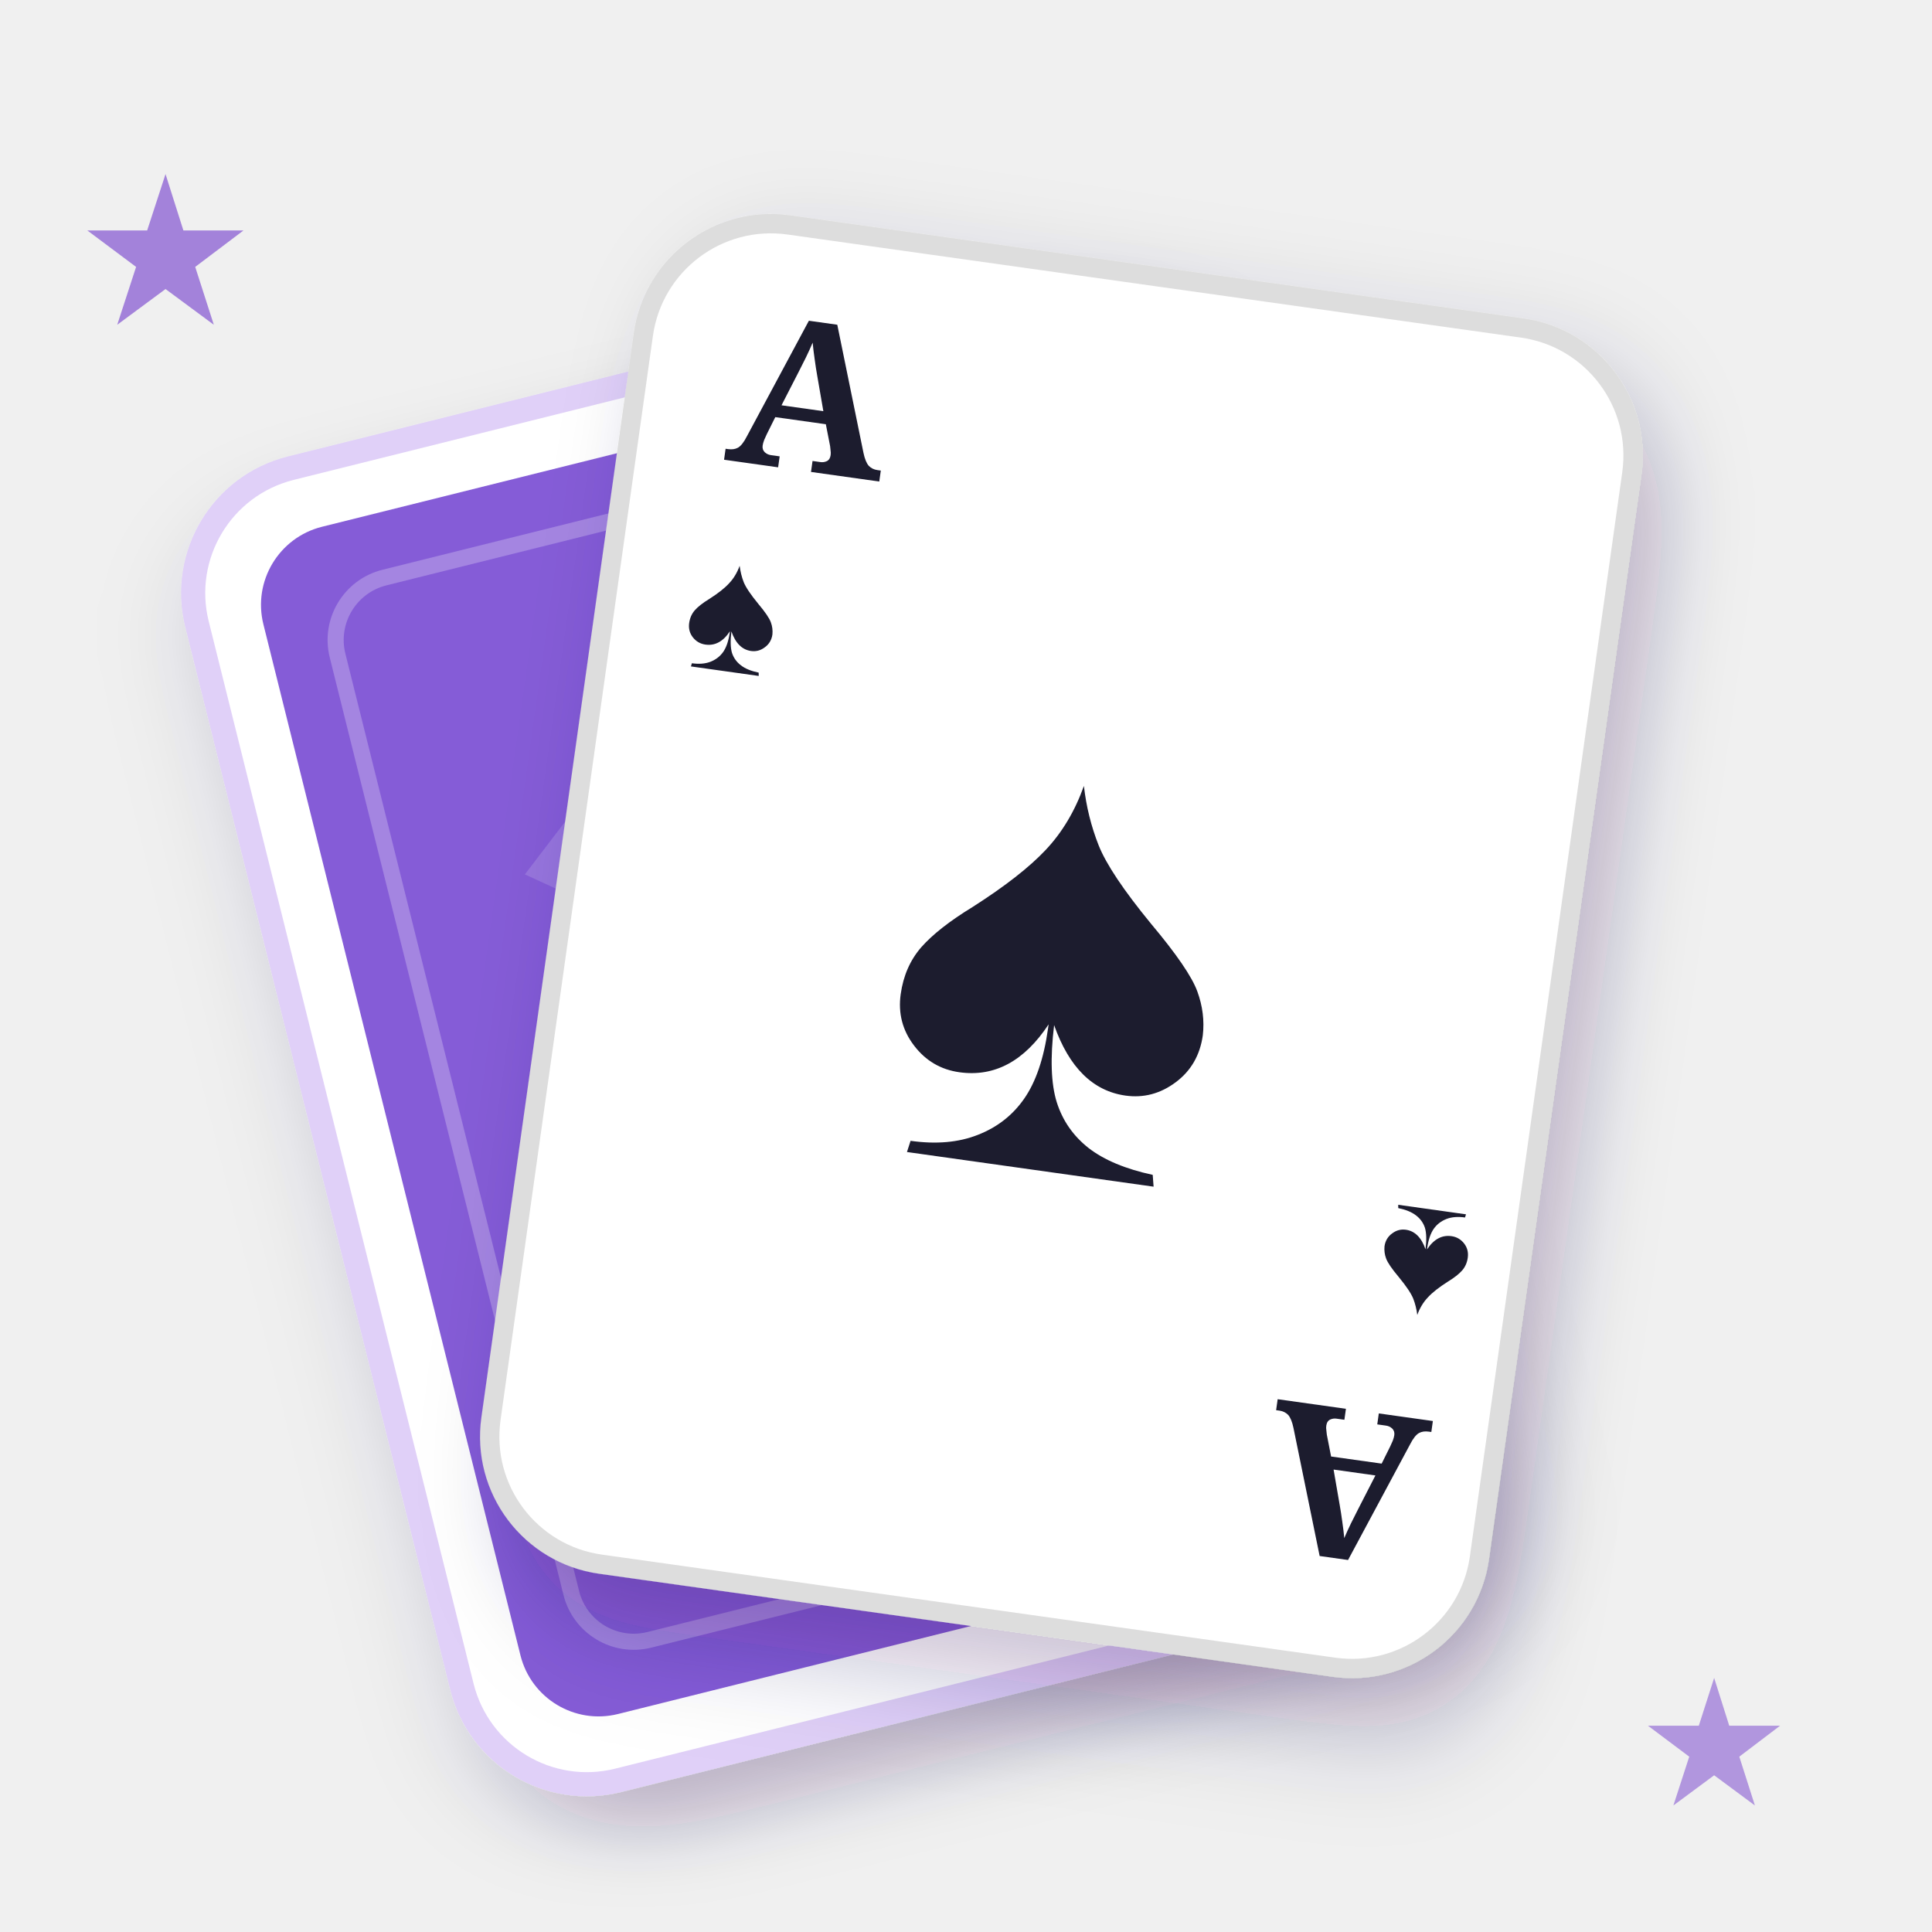
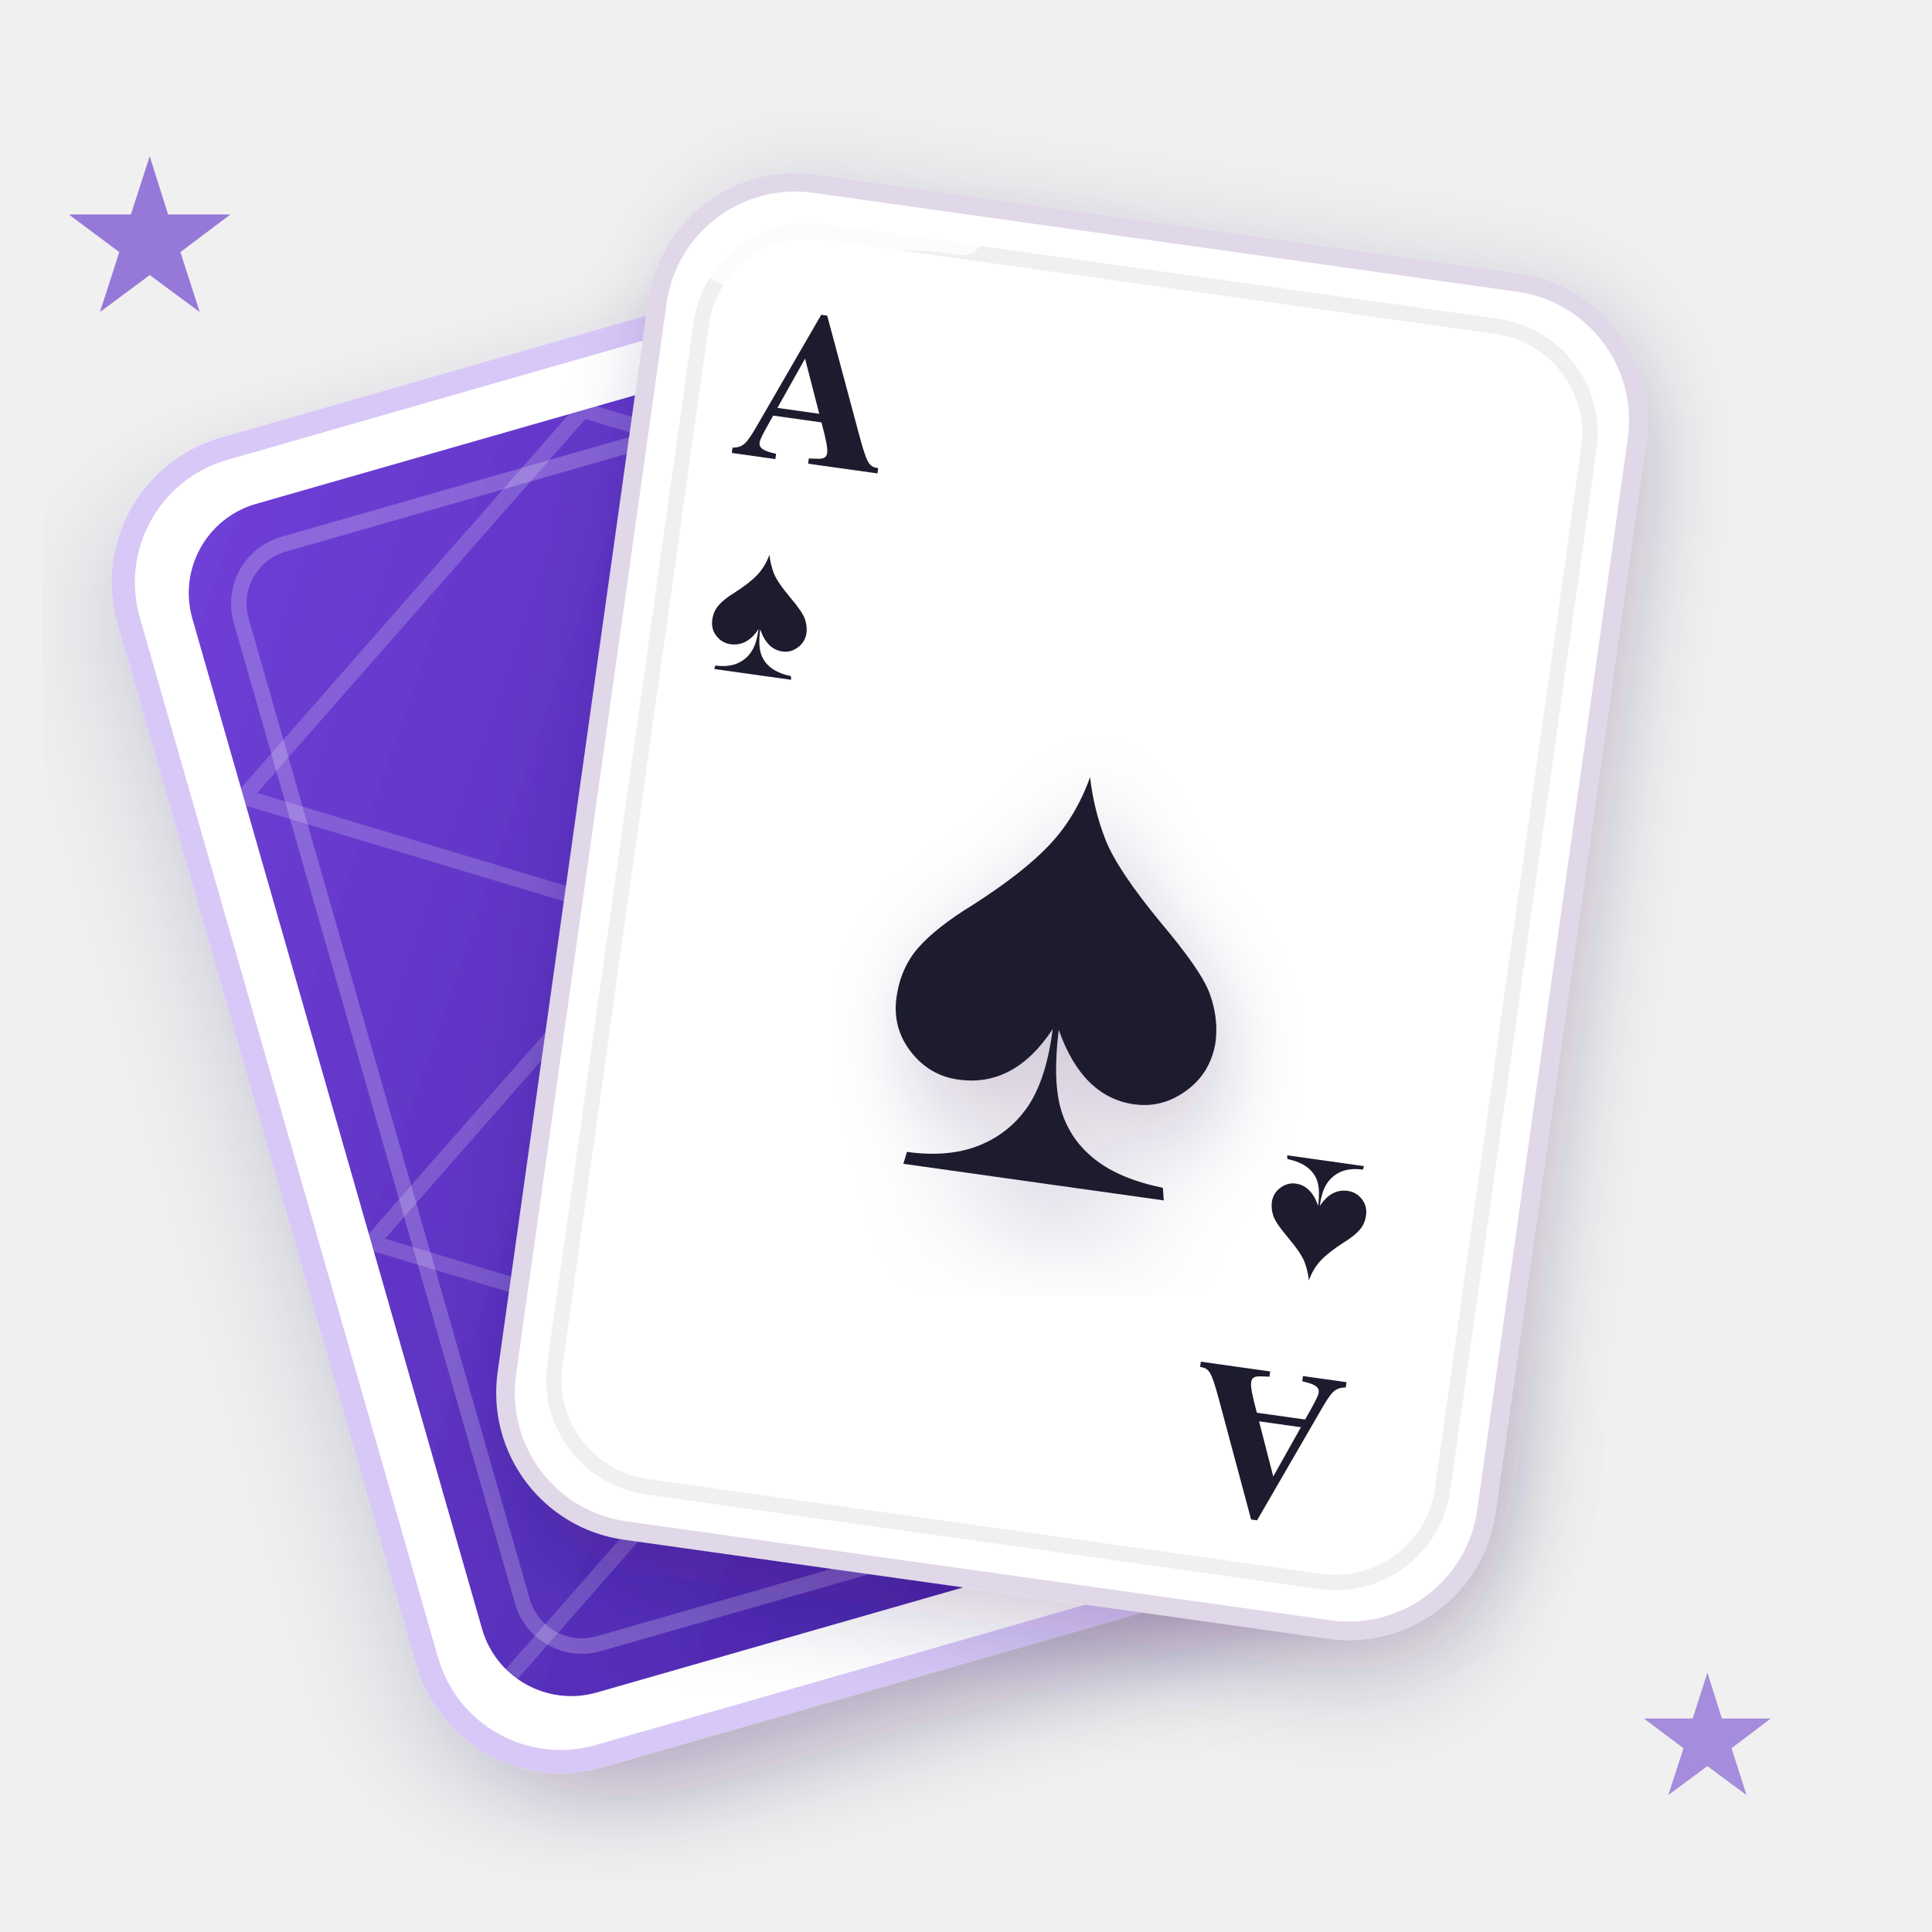
- <svg xmlns="http://www.w3.org/2000/svg" viewBox="0 0 120 120">
+ <svg xmlns="http://www.w3.org/2000/svg" viewBox="0 0 125 125">
  <defs>
    <filter id="cardShadow">
-       <feDropShadow dx="2" dy="3" stdDeviation="3" flood-color="rgba(40,0,80,0.25)" />
+       <feDropShadow dx="2" dy="3" stdDeviation="4" flood-color="rgba(40,0,80,0.28)" />
    </filter>
+     <filter id="frontShadow">
+       <feDropShadow dx="1" dy="2" stdDeviation="3" flood-color="rgba(40,0,80,0.22)" />
+     </filter>
+     <linearGradient id="cardBackG" x1="0" y1="0" x2="1" y2="1">
+       <stop offset="0%" stop-color="#7040D8" />
+       <stop offset="100%" stop-color="#4020A0" />
+     </linearGradient>
  </defs>
-   <g transform="rotate(-14,60,65)" filter="url(#cardShadow)">
-     <rect x="20" y="20" width="62" height="84" rx="8" fill="white" stroke="#E0D0F8" stroke-width="1.5" />
-     <rect x="24" y="24" width="54" height="76" rx="5" fill="#7040D0" opacity="0.85" />
-     <rect x="28" y="28" width="46" height="68" rx="4" fill="none" stroke="rgba(255,255,255,0.25)" stroke-width="1" />
-     <path d="M36,48 L51,36 L66,48 L51,60 Z" fill="rgba(255,255,255,0.15)" />
-     <path d="M36,72 L51,60 L66,72 L51,84 Z" fill="rgba(255,255,255,0.15)" />
+   <g transform="rotate(-16,60,68)" filter="url(#cardShadow)">
+     <rect x="18" y="18" width="64" height="88" rx="9" fill="white" stroke="#D8C8F8" stroke-width="1.5" />
+     <rect x="22" y="22" width="56" height="80" rx="6" fill="url(#cardBackG)" />
+     <g fill="none" stroke="rgba(255,255,255,0.18)" stroke-width="1">
+       <path d="M22,40 L50,22 L78,40 L50,58 Z" />
+       <path d="M22,70 L50,52 L78,70 L50,88 Z" />
+       <path d="M22,100 L50,82 L78,100" />
+     </g>
+     <rect x="25" y="25" width="50" height="74" rx="4" fill="none" stroke="rgba(255,255,255,0.22)" stroke-width="1" />
  </g>
-   <g transform="rotate(8,60,65)" filter="url(#cardShadow)">
-     <rect x="34" y="16" width="62" height="84" rx="8" fill="white" stroke="#DDD" stroke-width="1.2" />
-     <text x="40" y="31" font-size="13" font-weight="900" fill="#1A1A2E" font-family="Georgia,serif">A</text>
-     <text x="39" y="44" font-size="11" fill="#1A1A2E" font-family="Arial">♠</text>
-     <text x="65" y="72" font-size="40" text-anchor="middle" fill="#1A1A2E" font-family="Arial">♠</text>
-     <g transform="rotate(180,86,89)">
-       <text x="80" y="94" font-size="13" font-weight="900" fill="#1A1A2E" font-family="Georgia,serif">A</text>
-       <text x="79" y="107" font-size="11" fill="#1A1A2E" font-family="Arial">♠</text>
+   <g transform="rotate(8,64,68)" filter="url(#frontShadow)">
+     <rect x="36" y="14" width="64" height="88" rx="9" fill="white" stroke="#E0D8E8" stroke-width="1.2" />
+     <rect x="39" y="17" width="58" height="82" rx="7" fill="none" stroke="rgba(0,0,0,0.06)" stroke-width="1" />
+     <text x="42" y="32" font-size="14" font-weight="900" fill="#1A1A2E" font-family="Georgia,Times,serif" letter-spacing="-0.5">A</text>
+     <text x="42" y="46" font-size="13" fill="#1A1A2E" font-family="Arial">♠</text>
+     <text x="68" y="76" text-anchor="middle" font-size="44" fill="#1A1A2E" font-family="Arial" filter="url(#frontShadow)">♠</text>
+     <g transform="rotate(180,84,91)">
+       <text x="78" y="96" font-size="14" font-weight="900" fill="#1A1A2E" font-family="Georgia,Times,serif" letter-spacing="-0.5">A</text>
+       <text x="78" y="110" font-size="13" fill="#1A1A2E" font-family="Arial">♠</text>
    </g>
+     <path d="M 40 20 Q 46 16 55 16" fill="none" stroke="rgba(255,255,255,0.8)" stroke-width="2.5" stroke-linecap="round" />
  </g>
-   <text x="5" y="20" font-size="13" fill="rgba(100,40,200,0.55)" font-family="serif">★</text>
-   <text x="102" y="112" font-size="11" fill="rgba(100,40,200,0.45)" font-family="serif">★</text>
+   <text x="4" y="20" font-size="14" fill="rgba(90,40,200,0.60)" font-family="serif">★</text>
+   <text x="106" y="116" font-size="11" fill="rgba(90,40,200,0.50)" font-family="serif">★</text>
</svg>
